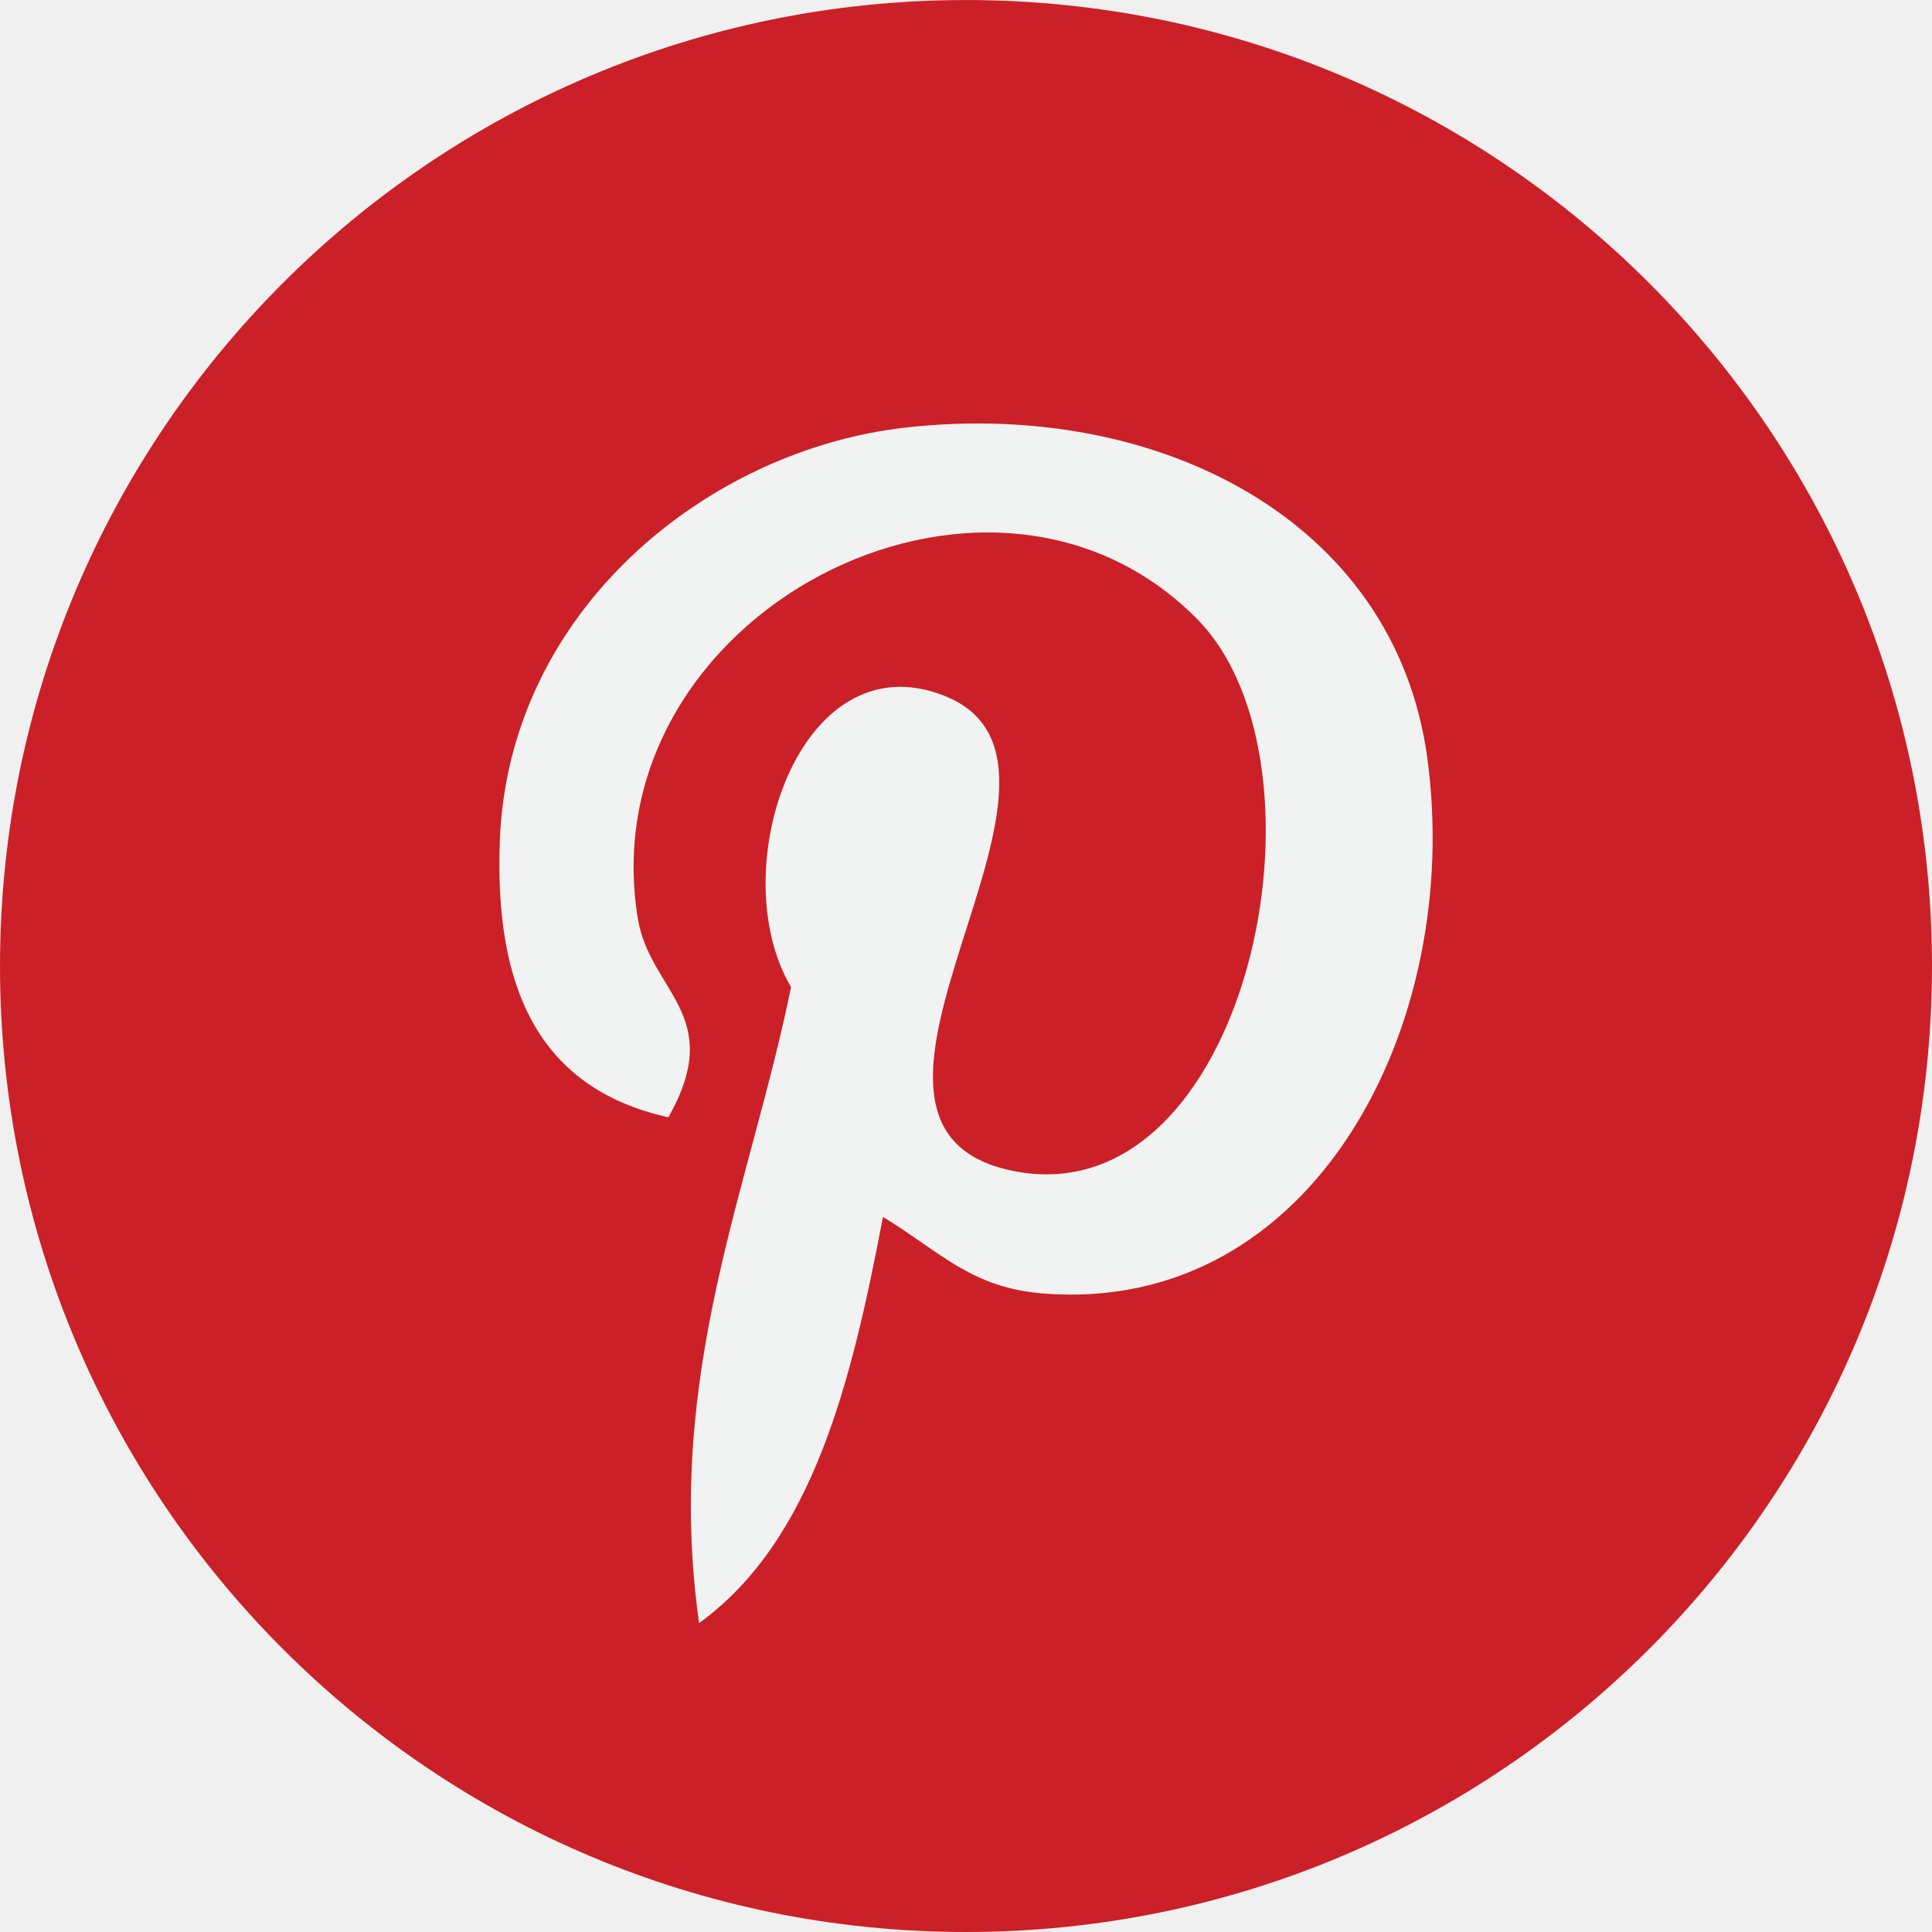
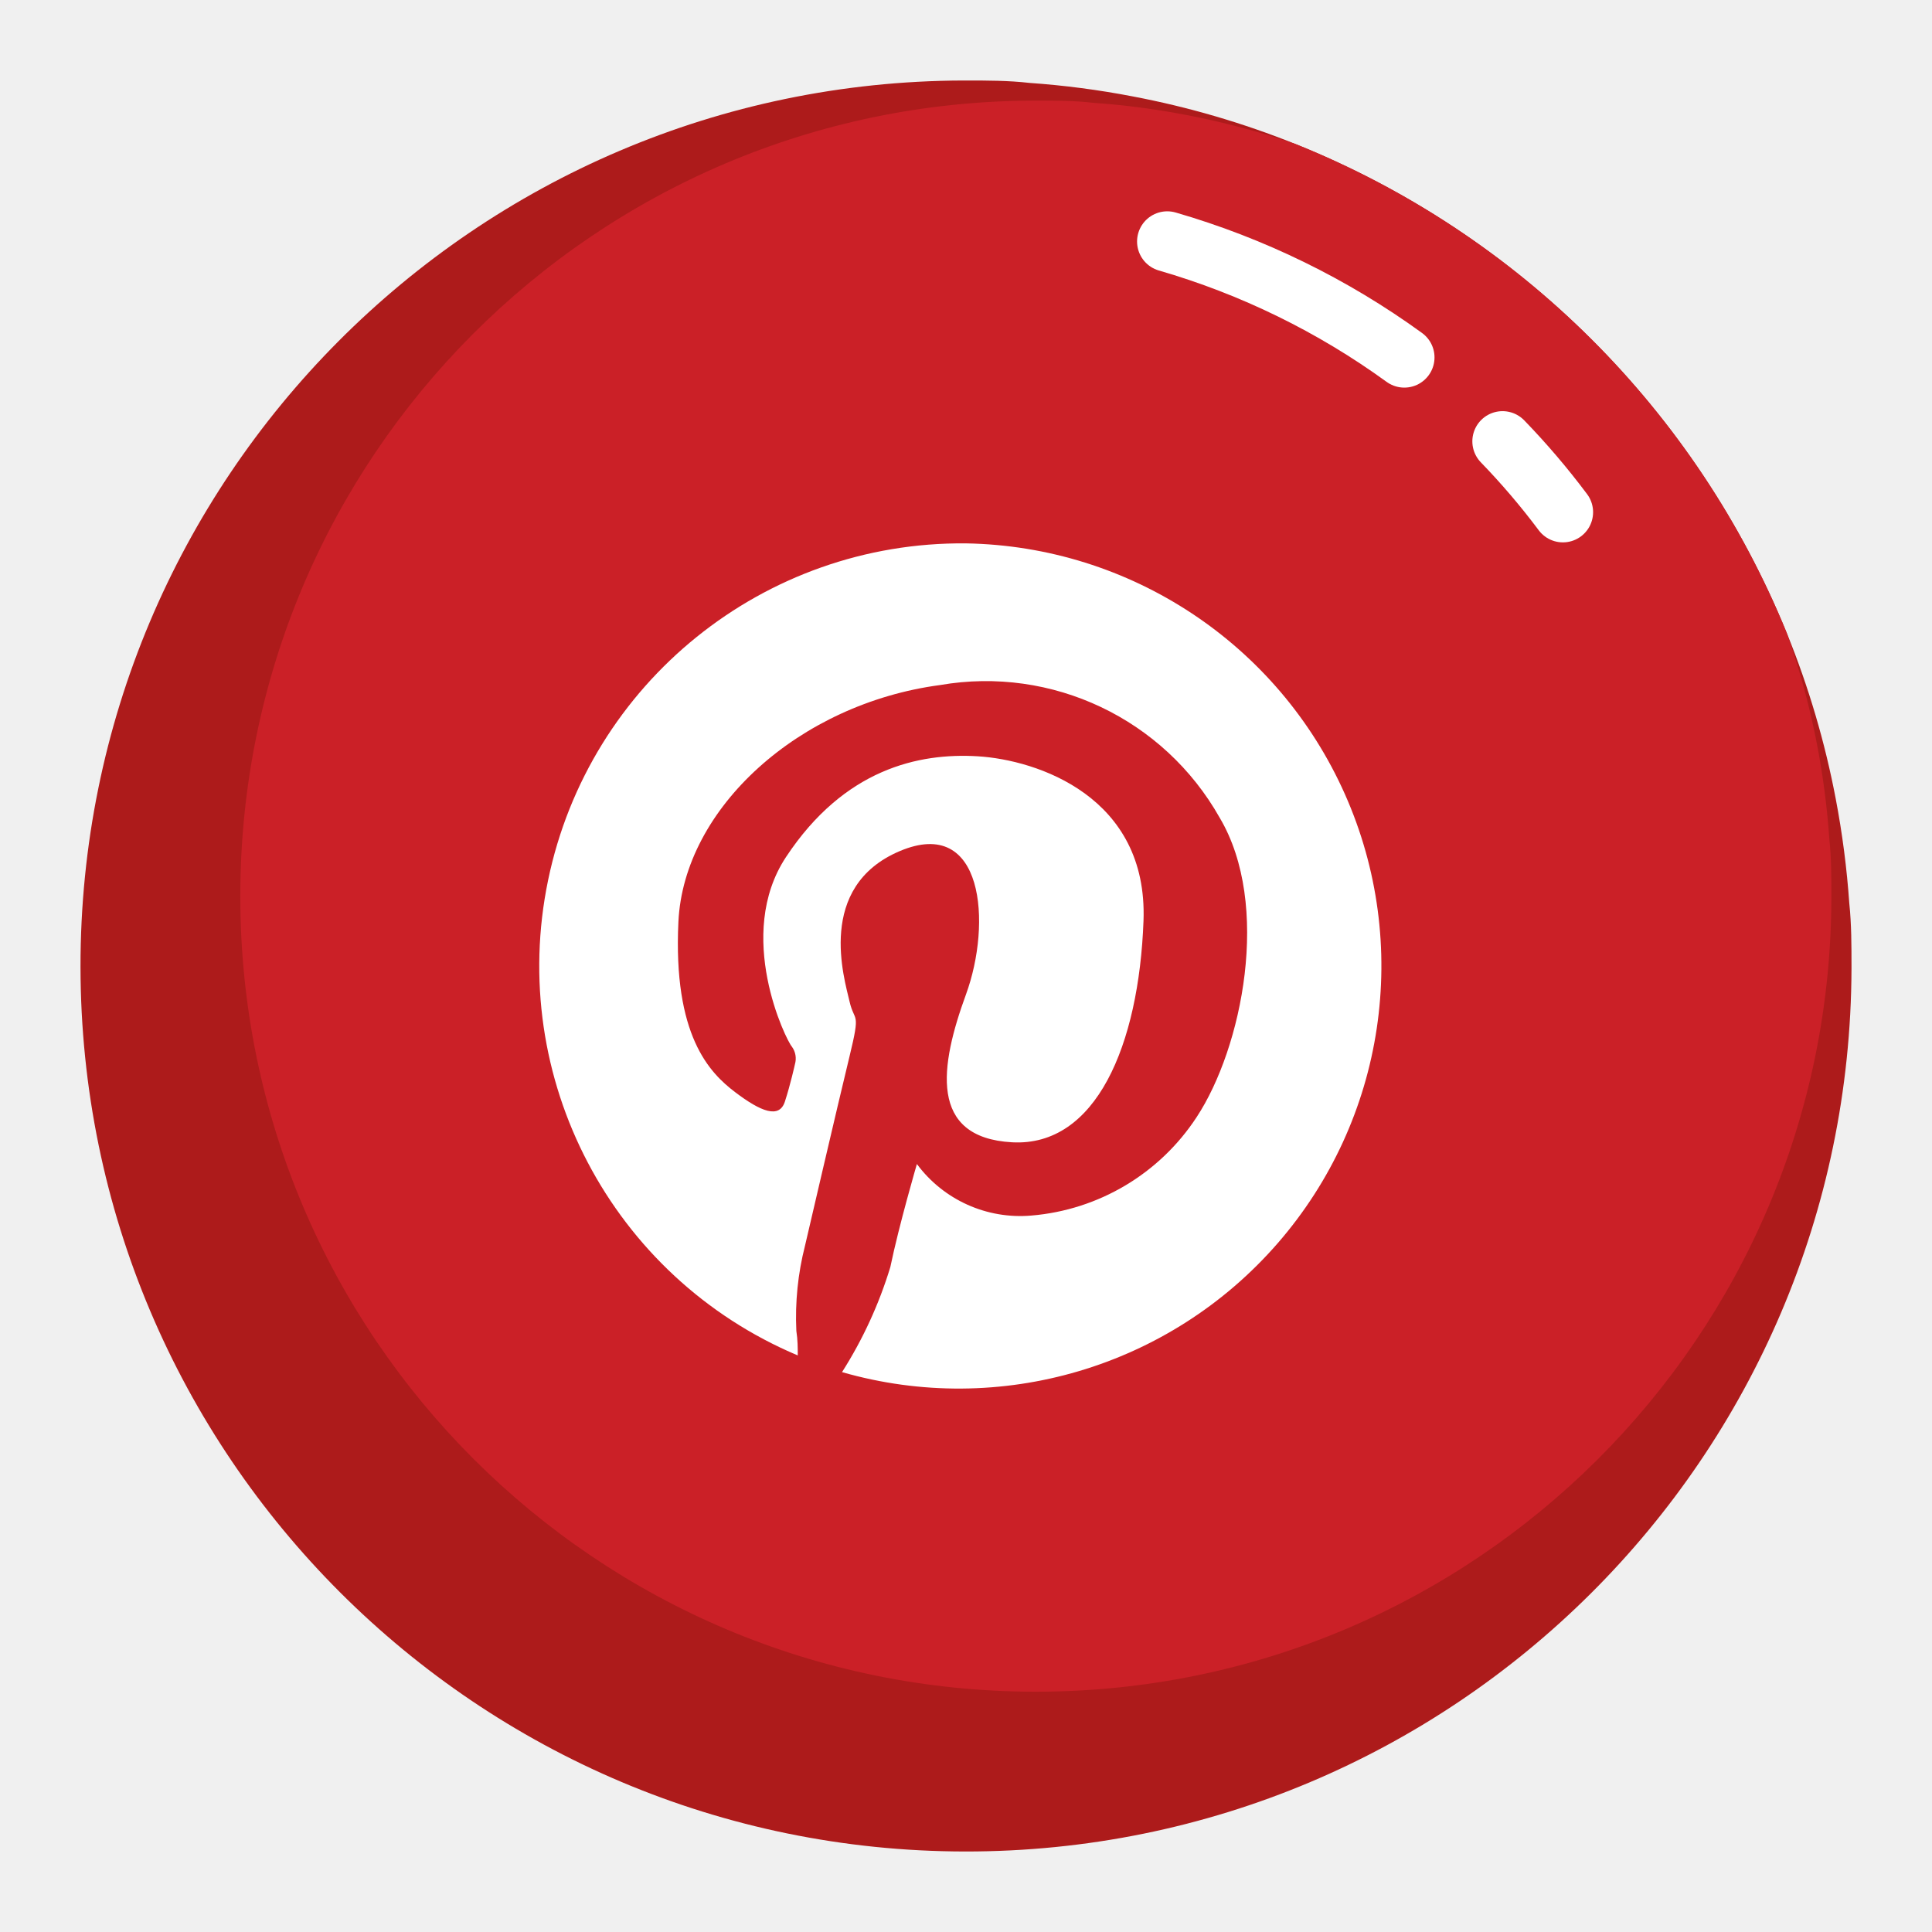
- <svg xmlns="http://www.w3.org/2000/svg" version="1.1" id="Capa_1" x="0px" y="0px" viewBox="0 0 112.198 112.198" style="enable-background:new 0 0 112.198 112.198;" xml:space="preserve">
-   <g>
-     <circle style="fill:#CB2027;" cx="56.099" cy="56.1" r="56.098" />
-     <g>
-       <path style="fill:#F1F2F2;" d="M60.627,75.122c-4.241-0.328-6.023-2.431-9.349-4.45c-1.828,9.591-4.062,18.785-10.679,23.588    c-2.045-14.496,2.998-25.384,5.34-36.941c-3.992-6.72,0.48-20.246,8.9-16.913c10.363,4.098-8.972,24.987,4.008,27.596    c13.551,2.724,19.083-23.513,10.679-32.047c-12.142-12.321-35.343-0.28-32.49,17.358c0.695,4.312,5.151,5.621,1.78,11.571    c-7.771-1.721-10.089-7.85-9.791-16.021c0.481-13.375,12.018-22.74,23.59-24.036c14.635-1.638,28.371,5.374,30.267,19.14    C85.015,59.504,76.275,76.33,60.627,75.122L60.627,75.122z" />
-     </g>
-   </g>
-   <g>
- </g>
-   <g>
- </g>
-   <g>
- </g>
-   <g>
- </g>
-   <g>
- </g>
-   <g>
- </g>
-   <g>
- </g>
-   <g>
- </g>
-   <g>
- </g>
-   <g>
- </g>
-   <g>
- </g>
-   <g>
- </g>
-   <g>
- </g>
-   <g>
- </g>
-   <g>
- </g>
+ <svg xmlns="http://www.w3.org/2000/svg" data-name="Слой 1" id="Слой_1" viewBox="0 0 96 96">
+   <defs>
+     <style>
+       .cls-1 {
+         fill: #ad1b1b;
+       }
+ 
+       .cls-2 {
+         fill: #cb2027;
+       }
+ 
+       .cls-3 {
+         fill: none;
+         stroke: #fff;
+         stroke-linecap: round;
+         stroke-linejoin: round;
+         stroke-width: 3px;
+       }
+ 
+       .cls-4 {
+         fill: #fff;
+       }
+     </style>
+   </defs>
+   <path class="cls-1" d="M92,48v.13A44,44,0,1,1,47.87,4H48c1.06,0,2.11,0,3.16.12a42.89,42.89,0,0,1,5.12.67,43.39,43.39,0,0,1,8.1,2.37A44.13,44.13,0,0,1,88.79,31.47a43.22,43.22,0,0,1,2.43,8.24h0a44,44,0,0,1,.67,5.17C92,45.92,92,47,92,48Z" />
+   <path class="cls-2" d="M91,44.5v.12A39.53,39.53,0,1,1,51.38,5h.12c1,0,1.89,0,2.84.11a38.38,38.38,0,0,1,4.59.6,39.33,39.33,0,0,1,5.45,1.45A44.13,44.13,0,0,1,88.79,31.47a38.33,38.33,0,0,1,1.51,5.59h0a39.22,39.22,0,0,1,.6,4.64C91,42.63,91,43.57,91,44.5Z" />
+   <path class="cls-3" d="M74.66,21.93a36.47,36.47,0,0,1,3,3.52" />
+   <path class="cls-3" d="M58,12a38.11,38.11,0,0,1,11.78,5.76" />
+   <path class="cls-4" d="M48,27a21,21,0,0,0-8.36,40.35c0-.37,0-.77-.07-1.22A14.35,14.35,0,0,1,40,61.9s1.64-7.06,2.21-9.4.25-1.65,0-2.75-1.68-5.69,2.5-7.46,4.58,3.59,3.29,7.12-1.88,7.12,2.29,7.35,6.3-4.82,6.53-11-5.29-8-8.23-8.18-6.64.63-9.53,5c-2.57,3.88,0,9.11.29,9.43a1,1,0,0,1,.15.87s-.22,1-.5,1.86-1.19.5-2.47-.47-3.09-2.82-2.82-8.47,6-10.83,13-11.76a13.34,13.34,0,0,1,13.9,6.6c2.56,4.32,1.12,11.42-1.15,14.87a10.89,10.89,0,0,1-8.21,4.89,6.39,6.39,0,0,1-5.69-2.56s-.88,3-1.32,5.12a21.24,21.24,0,0,1-2.4,5.22A21,21,0,1,0,48,27Z" />
</svg>
